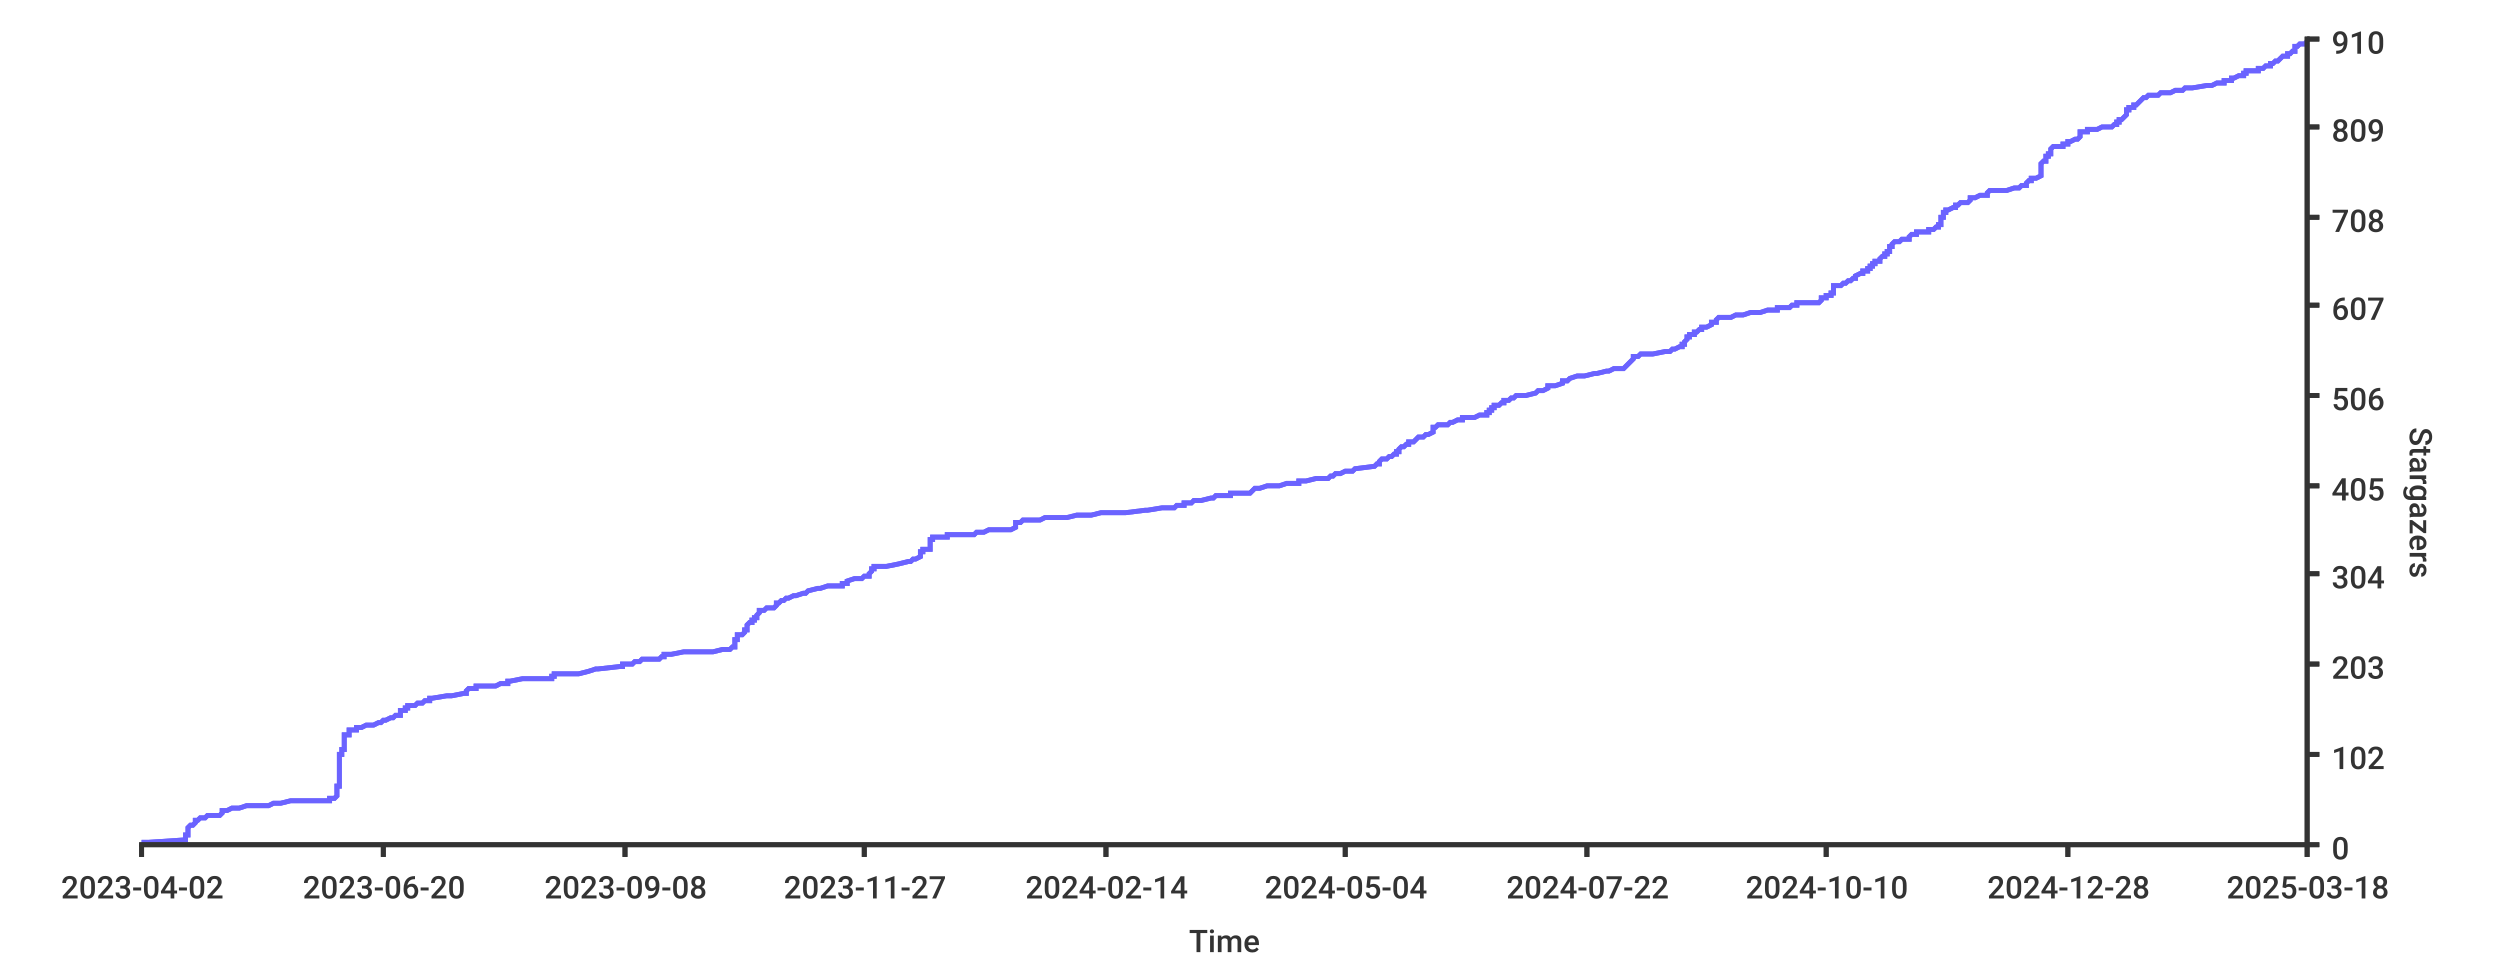
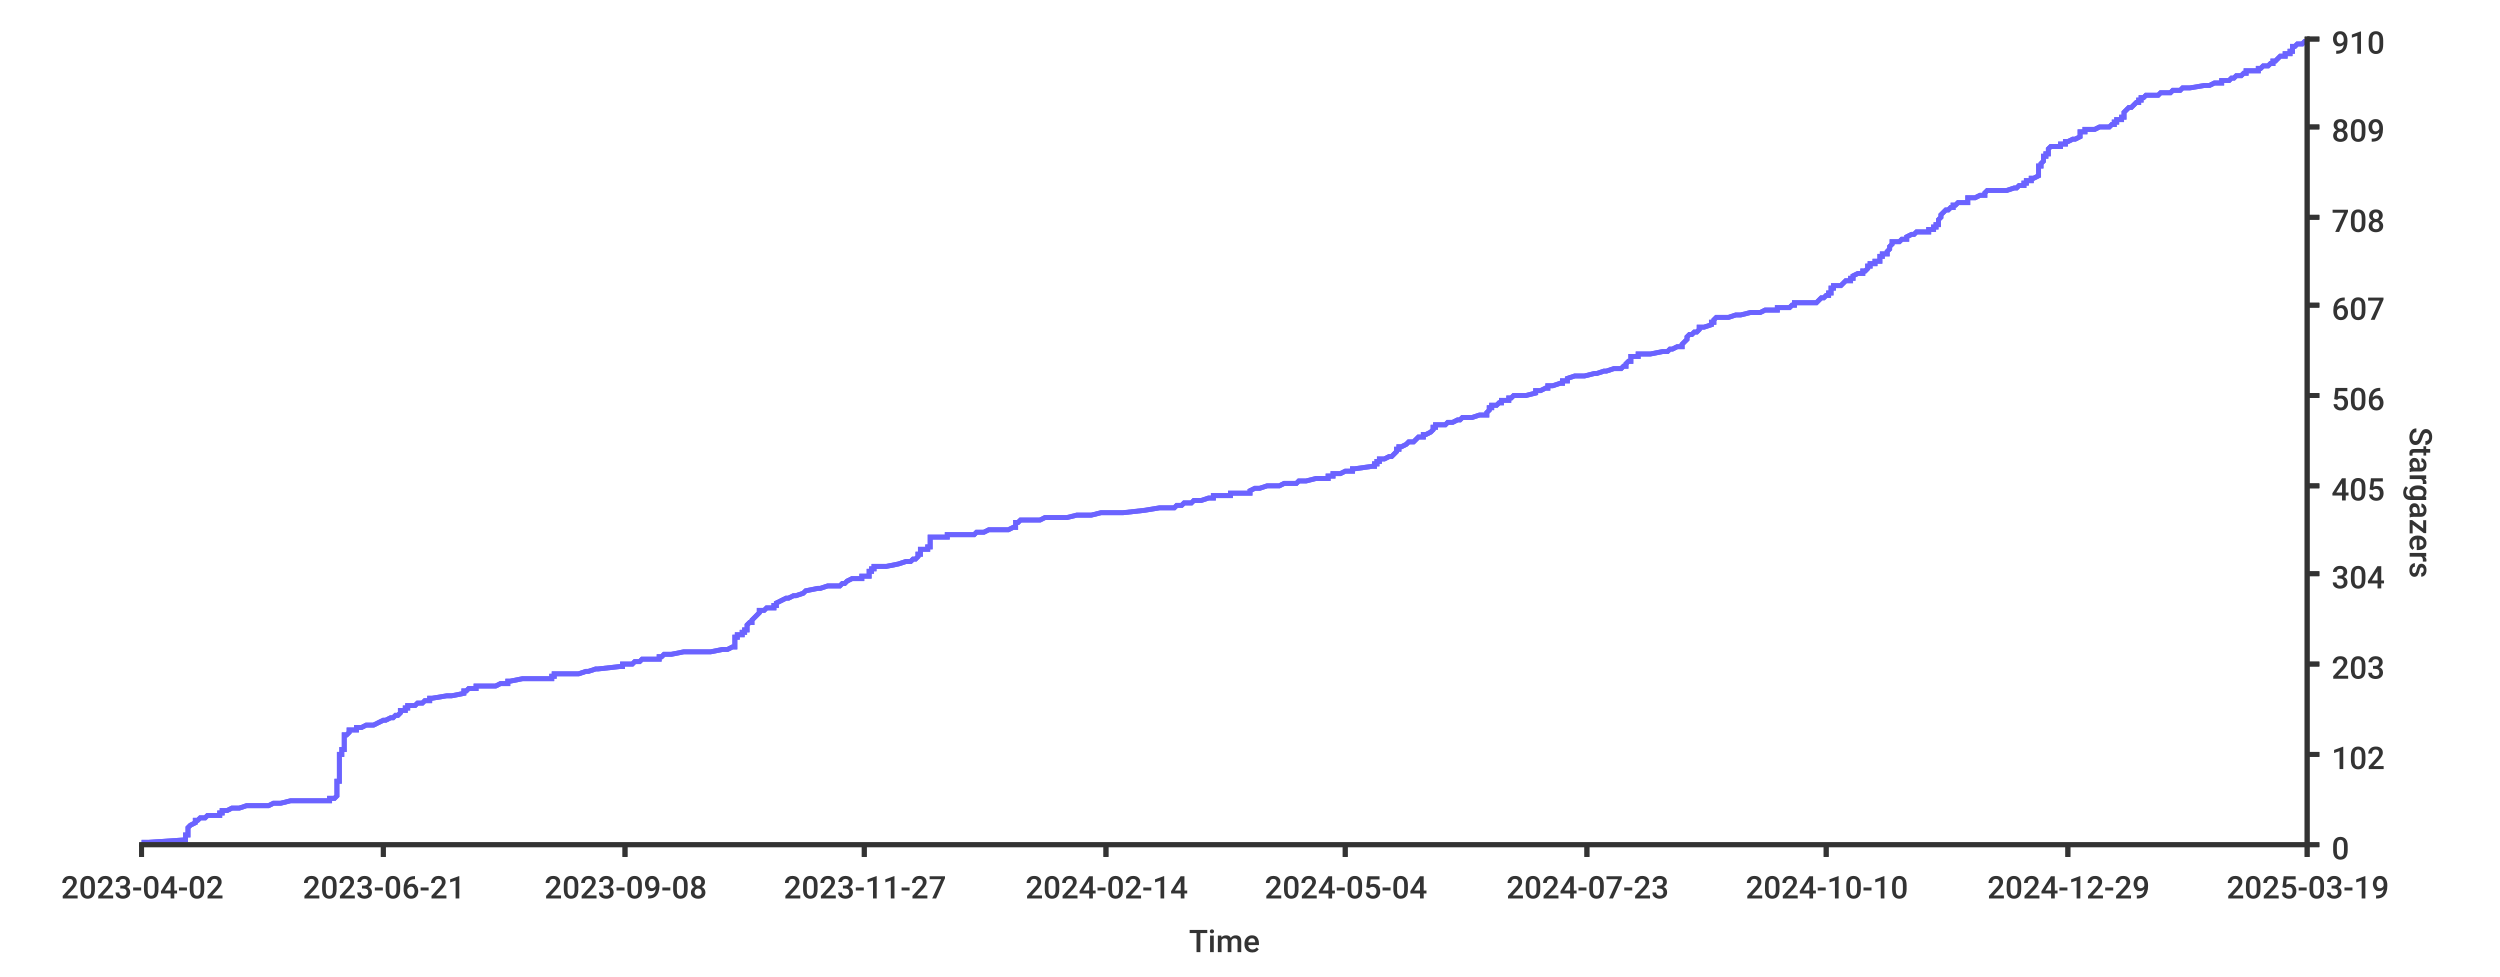
<svg xmlns="http://www.w3.org/2000/svg" width="1024px" height="400px">
  <style type="text/css">
path { fill: none; stroke: rgb(51,51,51); }
path.series { stroke: #6b63ff; }
rect.background { fill: rgb(255,255,255); stroke: none; }

text {
	stroke-width: 0;
	stroke: none;
	fill: rgba(51,51,51,1.0);
	font-size: 12.8px;
	font-family: 'Roboto Medium', sans-serif;
}
</style>
+   <rect x="0" y="0" width="1024px" height="400px" class="background" rx="8" />
  <rect rx="8" x="0" y="0" width="1024px" height="400px" class="background" />
-   <rect width="1024px" height="400px" class="background" rx="8" x="0" y="0" />
-   <path stroke-width="2" class="series" d="M 58 345 L 61 345 L 76 344 L 76 344 L 76 344 L 76 343 L 76 343 L 76 343 L 76 342 L 76 342 L 77 342 L 77 341 L 77 341 L 77 340 L 77 340 L 77 340 L 77 339 L 77 339 L 77 339 L 78 338 L 78 338 L 79 338 L 80 337 L 80 337 L 80 336 L 80 336 L 81 336 L 82 335 L 83 335 L 84 335 L 85 334 L 86 334 L 90 334 L 91 333 L 91 333 L 91 332 L 91 332 L 93 332 L 95 331 L 95 331 L 98 331 L 101 330 L 103 330 L 110 330 L 112 329 L 115 329 L 119 328 L 121 328 L 135 328 L 135 327 L 136 327 L 137 327 L 138 326 L 138 326 L 138 326 L 138 325 L 138 325 L 138 324 L 138 324 L 138 324 L 138 323 L 138 323 L 138 323 L 138 322 L 139 322 L 139 322 L 139 321 L 139 321 L 139 320 L 139 320 L 139 320 L 139 319 L 139 319 L 139 319 L 139 318 L 139 318 L 139 318 L 139 317 L 139 317 L 139 316 L 139 316 L 139 316 L 139 315 L 139 315 L 139 315 L 139 314 L 139 314 L 139 314 L 139 313 L 139 313 L 139 313 L 139 312 L 139 312 L 139 311 L 139 311 L 139 311 L 139 310 L 139 310 L 139 310 L 139 309 L 140 309 L 140 309 L 140 308 L 140 308 L 140 307 L 141 307 L 141 307 L 141 306 L 141 306 L 141 306 L 141 305 L 141 305 L 141 305 L 141 304 L 141 304 L 141 303 L 141 303 L 141 303 L 141 302 L 141 302 L 141 302 L 141 301 L 142 301 L 143 301 L 143 300 L 143 300 L 143 299 L 146 299 L 146 299 L 146 298 L 148 298 L 148 298 L 150 297 L 152 297 L 153 297 L 155 296 L 156 296 L 157 295 L 157 295 L 158 295 L 160 294 L 160 294 L 161 294 L 162 293 L 163 293 L 164 293 L 164 292 L 164 292 L 164 291 L 165 291 L 166 291 L 166 290 L 167 290 L 167 290 L 167 289 L 168 289 L 170 289 L 171 288 L 173 288 L 174 287 L 175 287 L 176 287 L 176 286 L 176 286 L 177 286 L 183 285 L 184 285 L 185 285 L 190 284 L 191 284 L 191 283 L 191 283 L 191 283 L 192 282 L 194 282 L 195 282 L 195 281 L 202 281 L 203 281 L 205 280 L 207 280 L 208 280 L 208 279 L 209 279 L 214 278 L 220 278 L 226 278 L 226 277 L 226 277 L 227 277 L 227 276 L 228 276 L 237 276 L 241 275 L 241 275 L 244 274 L 245 274 L 245 274 L 254 273 L 254 273 L 255 273 L 255 272 L 256 272 L 259 272 L 260 271 L 262 271 L 263 270 L 265 270 L 270 270 L 271 269 L 272 269 L 272 269 L 272 268 L 272 268 L 275 268 L 280 267 L 292 267 L 296 266 L 298 266 L 299 266 L 300 265 L 301 265 L 301 265 L 301 264 L 301 264 L 301 264 L 301 263 L 301 263 L 301 262 L 302 262 L 302 262 L 302 261 L 302 261 L 302 261 L 302 260 L 302 260 L 304 260 L 305 259 L 305 259 L 305 258 L 305 258 L 306 258 L 306 257 L 306 257 L 306 257 L 306 256 L 306 256 L 306 256 L 307 255 L 308 255 L 308 254 L 309 254 L 309 254 L 309 253 L 309 253 L 310 253 L 310 252 L 310 252 L 310 252 L 311 251 L 311 251 L 311 250 L 312 250 L 313 250 L 314 249 L 315 249 L 317 249 L 318 248 L 318 248 L 318 248 L 318 247 L 318 247 L 319 247 L 320 246 L 321 246 L 322 245 L 322 245 L 323 245 L 325 244 L 326 244 L 326 244 L 329 243 L 329 243 L 330 243 L 331 242 L 331 242 L 335 241 L 336 241 L 336 241 L 339 240 L 341 240 L 345 240 L 345 239 L 346 239 L 347 239 L 347 238 L 347 238 L 350 237 L 352 237 L 353 237 L 354 236 L 355 236 L 356 236 L 356 235 L 356 235 L 356 235 L 357 234 L 357 234 L 357 233 L 358 233 L 358 233 L 358 232 L 359 232 L 363 232 L 368 231 L 368 231 L 368 231 L 372 230 L 373 230 L 374 229 L 374 229 L 375 229 L 377 228 L 377 228 L 377 228 L 377 227 L 377 227 L 377 227 L 377 226 L 378 226 L 378 225 L 378 225 L 381 225 L 381 224 L 381 224 L 381 224 L 381 223 L 381 223 L 381 223 L 381 222 L 381 222 L 381 221 L 382 221 L 382 221 L 382 220 L 385 220 L 388 220 L 388 219 L 389 219 L 399 219 L 400 218 L 403 218 L 405 217 L 412 217 L 414 217 L 416 216 L 416 216 L 416 216 L 416 215 L 416 215 L 416 215 L 416 214 L 416 214 L 418 214 L 419 213 L 426 213 L 428 212 L 431 212 L 437 212 L 441 211 L 445 211 L 447 211 L 451 210 L 452 210 L 461 210 L 469 209 L 470 209 L 476 208 L 476 208 L 481 208 L 482 207 L 485 207 L 485 207 L 485 206 L 485 206 L 488 206 L 489 205 L 492 205 L 496 204 L 496 204 L 497 204 L 498 203 L 501 203 L 504 203 L 504 202 L 508 202 L 512 202 L 513 201 L 513 201 L 514 200 L 515 200 L 516 200 L 519 199 L 522 199 L 524 199 L 527 198 L 527 198 L 532 198 L 532 197 L 535 197 L 539 196 L 539 196 L 544 196 L 545 195 L 545 195 L 546 195 L 547 194 L 549 194 L 549 194 L 551 193 L 554 193 L 555 192 L 555 192 L 555 192 L 563 191 L 563 191 L 563 191 L 564 190 L 564 190 L 565 190 L 565 189 L 565 189 L 566 188 L 568 188 L 568 188 L 569 187 L 570 187 L 570 187 L 571 186 L 572 186 L 572 186 L 572 185 L 573 185 L 573 184 L 573 184 L 573 184 L 574 183 L 574 183 L 575 183 L 576 182 L 576 182 L 577 182 L 577 181 L 578 181 L 579 181 L 580 180 L 580 180 L 581 179 L 582 179 L 583 179 L 584 178 L 584 178 L 585 178 L 587 177 L 587 177 L 587 177 L 587 176 L 587 176 L 587 175 L 588 175 L 588 175 L 589 174 L 589 174 L 593 174 L 594 173 L 595 173 L 595 173 L 597 172 L 599 172 L 599 171 L 601 171 L 604 171 L 606 170 L 609 170 L 609 170 L 609 169 L 610 169 L 610 169 L 610 168 L 611 168 L 611 167 L 612 167 L 612 167 L 612 166 L 612 166 L 614 166 L 615 165 L 615 165 L 616 165 L 616 164 L 618 164 L 619 163 L 619 163 L 620 163 L 621 162 L 623 162 L 625 162 L 629 161 L 629 161 L 629 161 L 630 160 L 632 160 L 634 159 L 634 159 L 634 159 L 634 158 L 635 158 L 637 158 L 640 157 L 640 157 L 640 157 L 640 156 L 642 156 L 643 155 L 643 155 L 643 155 L 646 154 L 649 154 L 649 154 L 653 153 L 653 153 L 654 153 L 658 152 L 659 152 L 661 151 L 663 151 L 665 151 L 666 150 L 666 150 L 666 150 L 667 149 L 667 149 L 667 149 L 668 148 L 668 148 L 668 148 L 669 147 L 669 147 L 669 146 L 670 146 L 671 146 L 672 145 L 676 145 L 677 145 L 682 144 L 684 144 L 684 144 L 685 143 L 686 143 L 688 142 L 689 142 L 689 142 L 689 141 L 690 141 L 690 141 L 690 140 L 690 140 L 690 140 L 691 139 L 691 139 L 691 138 L 691 138 L 692 138 L 692 137 L 693 137 L 694 137 L 694 136 L 695 136 L 695 136 L 696 135 L 697 135 L 697 134 L 697 134 L 699 134 L 701 133 L 701 133 L 701 133 L 701 132 L 702 132 L 703 132 L 703 131 L 703 131 L 704 130 L 706 130 L 709 130 L 711 129 L 712 129 L 714 129 L 717 128 L 721 128 L 721 128 L 724 127 L 728 127 L 728 126 L 728 126 L 733 126 L 734 125 L 735 125 L 736 125 L 736 124 L 744 124 L 745 124 L 746 123 L 746 123 L 746 122 L 747 122 L 748 122 L 748 121 L 749 121 L 750 121 L 750 120 L 750 120 L 751 120 L 751 119 L 751 119 L 751 118 L 751 118 L 751 118 L 751 117 L 753 117 L 754 117 L 755 116 L 756 116 L 756 116 L 757 115 L 757 115 L 758 115 L 759 114 L 760 114 L 760 113 L 760 113 L 760 113 L 762 112 L 762 112 L 763 112 L 763 111 L 764 111 L 765 111 L 765 110 L 766 110 L 766 109 L 766 109 L 767 109 L 767 108 L 767 108 L 768 108 L 768 107 L 770 107 L 770 107 L 770 106 L 770 106 L 771 105 L 771 105 L 772 105 L 772 104 L 772 104 L 773 104 L 773 103 L 773 103 L 774 103 L 774 102 L 774 102 L 774 101 L 774 101 L 775 101 L 775 100 L 775 100 L 775 100 L 776 99 L 776 99 L 778 99 L 779 98 L 782 98 L 782 97 L 782 97 L 782 97 L 783 96 L 784 96 L 785 96 L 785 95 L 788 95 L 790 95 L 790 94 L 792 94 L 793 93 L 793 93 L 794 93 L 794 92 L 794 92 L 795 92 L 795 91 L 795 91 L 795 91 L 795 90 L 795 90 L 795 89 L 795 89 L 796 89 L 796 88 L 796 88 L 796 88 L 796 87 L 797 87 L 797 87 L 797 86 L 798 86 L 800 85 L 800 85 L 801 85 L 801 84 L 802 84 L 802 84 L 803 83 L 805 83 L 806 83 L 807 82 L 807 82 L 807 82 L 807 81 L 809 81 L 811 80 L 812 80 L 814 80 L 814 79 L 814 79 L 814 79 L 815 78 L 820 78 L 822 78 L 825 77 L 827 77 L 828 76 L 829 76 L 830 76 L 830 75 L 830 75 L 830 75 L 831 74 L 832 74 L 832 74 L 832 73 L 834 73 L 836 72 L 836 72 L 836 72 L 836 71 L 836 71 L 836 71 L 836 70 L 836 70 L 836 70 L 836 69 L 836 69 L 836 68 L 836 68 L 836 68 L 836 67 L 836 67 L 836 67 L 837 66 L 837 66 L 838 66 L 838 65 L 838 65 L 838 64 L 838 64 L 839 64 L 839 63 L 839 63 L 840 63 L 840 62 L 840 62 L 840 62 L 840 61 L 840 61 L 841 60 L 843 60 L 845 60 L 845 59 L 845 59 L 847 59 L 847 58 L 847 58 L 848 58 L 850 57 L 851 57 L 852 56 L 852 56 L 852 56 L 852 55 L 852 55 L 852 55 L 852 54 L 855 54 L 855 54 L 855 53 L 859 53 L 861 52 L 862 52 L 865 52 L 866 51 L 867 51 L 867 51 L 867 50 L 867 50 L 868 50 L 868 49 L 868 49 L 869 49 L 870 48 L 870 48 L 871 47 L 871 47 L 871 47 L 871 46 L 871 46 L 871 46 L 871 45 L 872 45 L 872 45 L 872 44 L 874 44 L 874 43 L 875 43 L 875 43 L 876 42 L 876 42 L 876 42 L 877 41 L 877 41 L 877 41 L 878 40 L 879 40 L 880 39 L 884 39 L 884 39 L 885 38 L 889 38 L 889 38 L 891 37 L 894 37 L 894 37 L 895 36 L 898 36 L 904 35 L 904 35 L 906 35 L 908 34 L 910 34 L 911 34 L 911 33 L 913 33 L 914 33 L 914 32 L 915 32 L 917 31 L 918 31 L 919 31 L 919 30 L 920 30 L 920 30 L 920 29 L 921 29 L 925 29 L 925 28 L 927 28 L 928 27 L 928 27 L 930 27 L 930 26 L 931 26 L 931 26 L 932 25 L 932 25 L 933 25 L 934 24 L 934 24 L 935 23 L 936 23 L 937 23 L 937 22 L 938 22 L 938 22 L 939 21 L 939 21 L 940 21 L 940 20 L 940 20 L 940 19 L 940 19 L 941 19 L 942 18 L 942 18 L 944 18 L 945 17 L 945 17" />
-   <path stroke-width="2" class="series" d="M 58 345 L 61 345 L 76 344 L 76 344 L 76 344 L 76 343 L 76 343 L 76 343 L 76 342 L 76 342 L 77 342 L 77 341 L 77 341 L 77 340 L 77 340 L 77 340 L 77 339 L 77 339 L 77 339 L 78 338 L 78 338 L 79 338 L 80 337 L 80 337 L 80 336 L 80 336 L 81 336 L 82 335 L 83 335 L 84 335 L 85 334 L 86 334 L 90 334 L 91 333 L 91 333 L 91 332 L 91 332 L 93 332 L 95 331 L 95 331 L 98 331 L 101 330 L 103 330 L 110 330 L 112 329 L 115 329 L 119 328 L 121 328 L 135 328 L 135 327 L 136 327 L 137 327 L 138 326 L 138 326 L 138 326 L 138 325 L 138 325 L 138 324 L 138 324 L 138 324 L 138 323 L 138 323 L 138 323 L 138 322 L 139 322 L 139 322 L 139 321 L 139 321 L 139 320 L 139 320 L 139 320 L 139 319 L 139 319 L 139 319 L 139 318 L 139 318 L 139 318 L 139 317 L 139 317 L 139 316 L 139 316 L 139 316 L 139 315 L 139 315 L 139 315 L 139 314 L 139 314 L 139 314 L 139 313 L 139 313 L 139 313 L 139 312 L 139 312 L 139 311 L 139 311 L 139 311 L 139 310 L 139 310 L 139 310 L 139 309 L 140 309 L 140 309 L 140 308 L 140 308 L 140 307 L 141 307 L 141 307 L 141 306 L 141 306 L 141 306 L 141 305 L 141 305 L 141 305 L 141 304 L 141 304 L 141 303 L 141 303 L 141 303 L 141 302 L 141 302 L 141 302 L 141 301 L 142 301 L 143 301 L 143 300 L 143 300 L 143 299 L 146 299 L 146 299 L 146 298 L 148 298 L 148 298 L 150 297 L 152 297 L 153 297 L 155 296 L 156 296 L 157 295 L 157 295 L 158 295 L 160 294 L 160 294 L 161 294 L 162 293 L 163 293 L 164 293 L 164 292 L 164 292 L 164 291 L 165 291 L 166 291 L 166 290 L 167 290 L 167 290 L 167 289 L 168 289 L 170 289 L 171 288 L 173 288 L 174 287 L 175 287 L 176 287 L 176 286 L 176 286 L 177 286 L 183 285 L 184 285 L 185 285 L 190 284 L 191 284 L 191 283 L 191 283 L 191 283 L 192 282 L 194 282 L 195 282 L 195 281 L 202 281 L 203 281 L 205 280 L 207 280 L 208 280 L 208 279 L 209 279 L 214 278 L 220 278 L 226 278 L 226 277 L 226 277 L 227 277 L 227 276 L 228 276 L 237 276 L 241 275 L 241 275 L 244 274 L 245 274 L 245 274 L 254 273 L 254 273 L 255 273 L 255 272 L 256 272 L 259 272 L 260 271 L 262 271 L 263 270 L 265 270 L 270 270 L 271 269 L 272 269 L 272 269 L 272 268 L 272 268 L 275 268 L 280 267 L 292 267 L 296 266 L 298 266 L 299 266 L 300 265 L 301 265 L 301 265 L 301 264 L 301 264 L 301 264 L 301 263 L 301 263 L 301 262 L 302 262 L 302 262 L 302 261 L 302 261 L 302 261 L 302 260 L 302 260 L 304 260 L 305 259 L 305 259 L 305 258 L 305 258 L 306 258 L 306 257 L 306 257 L 306 257 L 306 256 L 306 256 L 306 256 L 307 255 L 308 255 L 308 254 L 309 254 L 309 254 L 309 253 L 309 253 L 310 253 L 310 252 L 310 252 L 310 252 L 311 251 L 311 251 L 311 250 L 312 250 L 313 250 L 314 249 L 315 249 L 317 249 L 318 248 L 318 248 L 318 248 L 318 247 L 318 247 L 319 247 L 320 246 L 321 246 L 322 245 L 322 245 L 323 245 L 325 244 L 326 244 L 326 244 L 329 243 L 329 243 L 330 243 L 331 242 L 331 242 L 335 241 L 336 241 L 336 241 L 339 240 L 341 240 L 345 240 L 345 239 L 346 239 L 347 239 L 347 238 L 347 238 L 350 237 L 352 237 L 353 237 L 354 236 L 355 236 L 356 236 L 356 235 L 356 235 L 356 235 L 357 234 L 357 234 L 357 233 L 358 233 L 358 233 L 358 232 L 359 232 L 363 232 L 368 231 L 368 231 L 368 231 L 372 230 L 373 230 L 374 229 L 374 229 L 375 229 L 377 228 L 377 228 L 377 228 L 377 227 L 377 227 L 377 227 L 377 226 L 378 226 L 378 225 L 378 225 L 381 225 L 381 224 L 381 224 L 381 224 L 381 223 L 381 223 L 381 223 L 381 222 L 381 222 L 381 221 L 382 221 L 382 221 L 382 220 L 385 220 L 388 220 L 388 219 L 389 219 L 399 219 L 400 218 L 403 218 L 405 217 L 412 217 L 414 217 L 416 216 L 416 216 L 416 216 L 416 215 L 416 215 L 416 215 L 416 214 L 416 214 L 418 214 L 419 213 L 426 213 L 428 212 L 431 212 L 437 212 L 441 211 L 445 211 L 447 211 L 451 210 L 452 210 L 461 210 L 469 209 L 470 209 L 476 208 L 476 208 L 481 208 L 482 207 L 485 207 L 485 207 L 485 206 L 485 206 L 488 206 L 489 205 L 492 205 L 496 204 L 496 204 L 497 204 L 498 203 L 501 203 L 504 203 L 504 202 L 508 202 L 512 202 L 513 201 L 513 201 L 514 200 L 515 200 L 516 200 L 519 199 L 522 199 L 524 199 L 527 198 L 527 198 L 532 198 L 532 197 L 535 197 L 539 196 L 539 196 L 544 196 L 545 195 L 545 195 L 546 195 L 547 194 L 549 194 L 549 194 L 551 193 L 554 193 L 555 192 L 555 192 L 555 192 L 563 191 L 563 191 L 563 191 L 564 190 L 564 190 L 565 190 L 565 189 L 565 189 L 566 188 L 568 188 L 568 188 L 569 187 L 570 187 L 570 187 L 571 186 L 572 186 L 572 186 L 572 185 L 573 185 L 573 184 L 573 184 L 573 184 L 574 183 L 574 183 L 575 183 L 576 182 L 576 182 L 577 182 L 577 181 L 578 181 L 579 181 L 580 180 L 580 180 L 581 179 L 582 179 L 583 179 L 584 178 L 584 178 L 585 178 L 587 177 L 587 177 L 587 177 L 587 176 L 587 176 L 587 175 L 588 175 L 588 175 L 589 174 L 589 174 L 593 174 L 594 173 L 595 173 L 595 173 L 597 172 L 599 172 L 599 171 L 601 171 L 604 171 L 606 170 L 609 170 L 609 170 L 609 169 L 610 169 L 610 169 L 610 168 L 611 168 L 611 167 L 612 167 L 612 167 L 612 166 L 612 166 L 614 166 L 615 165 L 615 165 L 616 165 L 616 164 L 618 164 L 619 163 L 619 163 L 620 163 L 621 162 L 623 162 L 625 162 L 629 161 L 629 161 L 629 161 L 630 160 L 632 160 L 634 159 L 634 159 L 634 159 L 634 158 L 635 158 L 637 158 L 640 157 L 640 157 L 640 157 L 640 156 L 642 156 L 643 155 L 643 155 L 643 155 L 646 154 L 649 154 L 649 154 L 653 153 L 653 153 L 654 153 L 658 152 L 659 152 L 661 151 L 663 151 L 665 151 L 666 150 L 666 150 L 666 150 L 667 149 L 667 149 L 667 149 L 668 148 L 668 148 L 668 148 L 669 147 L 669 147 L 669 146 L 670 146 L 671 146 L 672 145 L 676 145 L 677 145 L 682 144 L 684 144 L 684 144 L 685 143 L 686 143 L 688 142 L 689 142 L 689 142 L 689 141 L 690 141 L 690 141 L 690 140 L 690 140 L 690 140 L 691 139 L 691 139 L 691 138 L 691 138 L 692 138 L 692 137 L 693 137 L 694 137 L 694 136 L 695 136 L 695 136 L 696 135 L 697 135 L 697 134 L 697 134 L 699 134 L 701 133 L 701 133 L 701 133 L 701 132 L 702 132 L 703 132 L 703 131 L 703 131 L 704 130 L 706 130 L 709 130 L 711 129 L 712 129 L 714 129 L 717 128 L 721 128 L 721 128 L 724 127 L 728 127 L 728 126 L 728 126 L 733 126 L 734 125 L 735 125 L 736 125 L 736 124 L 744 124 L 745 124 L 746 123 L 746 123 L 746 122 L 747 122 L 748 122 L 748 121 L 749 121 L 750 121 L 750 120 L 750 120 L 751 120 L 751 119 L 751 119 L 751 118 L 751 118 L 751 118 L 751 117 L 753 117 L 754 117 L 755 116 L 756 116 L 756 116 L 757 115 L 757 115 L 758 115 L 759 114 L 760 114 L 760 113 L 760 113 L 760 113 L 762 112 L 762 112 L 763 112 L 763 111 L 764 111 L 765 111 L 765 110 L 766 110 L 766 109 L 766 109 L 767 109 L 767 108 L 767 108 L 768 108 L 768 107 L 770 107 L 770 107 L 770 106 L 770 106 L 771 105 L 771 105 L 772 105 L 772 104 L 772 104 L 773 104 L 773 103 L 773 103 L 774 103 L 774 102 L 774 102 L 774 101 L 774 101 L 775 101 L 775 100 L 775 100 L 775 100 L 776 99 L 776 99 L 778 99 L 779 98 L 782 98 L 782 97 L 782 97 L 782 97 L 783 96 L 784 96 L 785 96 L 785 95 L 788 95 L 790 95 L 790 94 L 792 94 L 793 93 L 793 93 L 794 93 L 794 92 L 794 92 L 795 92 L 795 91 L 795 91 L 795 91 L 795 90 L 795 90 L 795 89 L 795 89 L 796 89 L 796 88 L 796 88 L 796 88 L 796 87 L 797 87 L 797 87 L 797 86 L 798 86 L 800 85 L 800 85 L 801 85 L 801 84 L 802 84 L 802 84 L 803 83 L 805 83 L 806 83 L 807 82 L 807 82 L 807 82 L 807 81 L 809 81 L 811 80 L 812 80 L 814 80 L 814 79 L 814 79 L 814 79 L 815 78 L 820 78 L 822 78 L 825 77 L 827 77 L 828 76 L 829 76 L 830 76 L 830 75 L 830 75 L 830 75 L 831 74 L 832 74 L 832 74 L 832 73 L 834 73 L 836 72 L 836 72 L 836 72 L 836 71 L 836 71 L 836 71 L 836 70 L 836 70 L 836 70 L 836 69 L 836 69 L 836 68 L 836 68 L 836 68 L 836 67 L 836 67 L 836 67 L 837 66 L 837 66 L 838 66 L 838 65 L 838 65 L 838 64 L 838 64 L 839 64 L 839 63 L 839 63 L 840 63 L 840 62 L 840 62 L 840 62 L 840 61 L 840 61 L 841 60 L 843 60 L 845 60 L 845 59 L 845 59 L 847 59 L 847 58 L 847 58 L 848 58 L 850 57 L 851 57 L 852 56 L 852 56 L 852 56 L 852 55 L 852 55 L 852 55 L 852 54 L 855 54 L 855 54 L 855 53 L 859 53 L 861 52 L 862 52 L 865 52 L 866 51 L 867 51 L 867 51 L 867 50 L 867 50 L 868 50 L 868 49 L 868 49 L 869 49 L 870 48 L 870 48 L 871 47 L 871 47 L 871 47 L 871 46 L 871 46 L 871 46 L 871 45 L 872 45 L 872 45 L 872 44 L 874 44 L 874 43 L 875 43 L 875 43 L 876 42 L 876 42 L 876 42 L 877 41 L 877 41 L 877 41 L 878 40 L 879 40 L 880 39 L 884 39 L 884 39 L 885 38 L 889 38 L 889 38 L 891 37 L 894 37 L 894 37 L 895 36 L 898 36 L 904 35 L 904 35 L 906 35 L 908 34 L 910 34 L 911 34 L 911 33 L 913 33 L 914 33 L 914 32 L 915 32 L 917 31 L 918 31 L 919 31 L 919 30 L 920 30 L 920 30 L 920 29 L 921 29 L 925 29 L 925 28 L 927 28 L 928 27 L 928 27 L 930 27 L 930 26 L 931 26 L 931 26 L 932 25 L 932 25 L 933 25 L 934 24 L 934 24 L 935 23 L 936 23 L 937 23 L 937 22 L 938 22 L 938 22 L 939 21 L 939 21 L 940 21 L 940 20 L 940 20 L 940 19 L 940 19 L 941 19 L 942 18 L 942 18 L 944 18 L 945 17 L 945 17" />
+   <path stroke-width="2" class="series" d="M 58 345 L 61 345 L 76 344 L 76 344 L 76 344 L 76 343 L 76 343 L 76 343 L 76 342 L 76 342 L 77 342 L 77 341 L 77 341 L 77 340 L 77 340 L 77 340 L 77 339 L 77 339 L 77 339 L 78 338 L 78 338 L 78 338 L 80 337 L 80 337 L 80 336 L 80 336 L 81 336 L 82 335 L 83 335 L 84 335 L 85 334 L 86 334 L 90 334 L 90 333 L 91 333 L 91 332 L 91 332 L 93 332 L 95 331 L 95 331 L 98 331 L 101 330 L 103 330 L 110 330 L 112 329 L 115 329 L 119 328 L 121 328 L 135 328 L 135 327 L 135 327 L 137 327 L 138 326 L 138 326 L 138 326 L 138 325 L 138 325 L 138 324 L 138 324 L 138 324 L 138 323 L 138 323 L 138 323 L 138 322 L 138 322 L 138 322 L 138 321 L 138 321 L 138 320 L 138 320 L 139 320 L 139 319 L 139 319 L 139 319 L 139 318 L 139 318 L 139 318 L 139 317 L 139 317 L 139 316 L 139 316 L 139 316 L 139 315 L 139 315 L 139 315 L 139 314 L 139 314 L 139 314 L 139 313 L 139 313 L 139 313 L 139 312 L 139 312 L 139 311 L 139 311 L 139 311 L 139 310 L 139 310 L 139 310 L 139 309 L 140 309 L 140 309 L 140 308 L 140 308 L 140 307 L 141 307 L 141 307 L 141 306 L 141 306 L 141 306 L 141 305 L 141 305 L 141 305 L 141 304 L 141 304 L 141 303 L 141 303 L 141 303 L 141 302 L 141 302 L 141 302 L 141 301 L 142 301 L 142 301 L 143 300 L 143 300 L 143 299 L 146 299 L 146 299 L 146 298 L 147 298 L 148 298 L 150 297 L 152 297 L 153 297 L 155 296 L 155 296 L 157 295 L 157 295 L 158 295 L 160 294 L 160 294 L 161 294 L 162 293 L 163 293 L 163 293 L 164 292 L 164 292 L 164 291 L 165 291 L 166 291 L 166 290 L 167 290 L 167 290 L 167 289 L 168 289 L 170 289 L 171 288 L 173 288 L 174 287 L 175 287 L 176 287 L 176 286 L 176 286 L 177 286 L 183 285 L 184 285 L 185 285 L 190 284 L 190 284 L 190 283 L 191 283 L 191 283 L 192 282 L 193 282 L 195 282 L 195 281 L 202 281 L 203 281 L 205 280 L 207 280 L 208 280 L 208 279 L 209 279 L 214 278 L 220 278 L 226 278 L 226 277 L 226 277 L 227 277 L 227 276 L 228 276 L 237 276 L 240 275 L 241 275 L 244 274 L 244 274 L 245 274 L 254 273 L 254 273 L 255 273 L 255 272 L 256 272 L 259 272 L 260 271 L 262 271 L 263 270 L 265 270 L 270 270 L 270 269 L 271 269 L 271 269 L 272 268 L 272 268 L 275 268 L 280 267 L 291 267 L 296 266 L 298 266 L 298 266 L 300 265 L 301 265 L 301 265 L 301 264 L 301 264 L 301 264 L 301 263 L 301 263 L 301 262 L 301 262 L 301 262 L 301 261 L 301 261 L 302 261 L 302 260 L 302 260 L 304 260 L 304 259 L 305 259 L 305 258 L 305 258 L 306 258 L 306 257 L 306 257 L 306 257 L 306 256 L 306 256 L 306 256 L 307 255 L 308 255 L 308 254 L 308 254 L 308 254 L 309 253 L 309 253 L 309 253 L 310 252 L 310 252 L 310 252 L 311 251 L 311 251 L 311 250 L 312 250 L 313 250 L 314 249 L 315 249 L 317 249 L 317 248 L 318 248 L 318 248 L 318 247 L 318 247 L 318 247 L 320 246 L 320 246 L 322 245 L 322 245 L 323 245 L 325 244 L 326 244 L 326 244 L 329 243 L 329 243 L 329 243 L 330 242 L 330 242 L 335 241 L 335 241 L 336 241 L 339 240 L 341 240 L 344 240 L 345 239 L 345 239 L 346 239 L 347 238 L 347 238 L 349 237 L 352 237 L 353 237 L 353 236 L 354 236 L 356 236 L 356 235 L 356 235 L 356 235 L 356 234 L 357 234 L 357 233 L 358 233 L 358 233 L 358 232 L 359 232 L 363 232 L 368 231 L 368 231 L 368 231 L 371 230 L 373 230 L 374 229 L 374 229 L 375 229 L 376 228 L 376 228 L 376 228 L 376 227 L 376 227 L 377 227 L 377 226 L 377 226 L 377 225 L 378 225 L 380 225 L 380 224 L 380 224 L 381 224 L 381 223 L 381 223 L 381 223 L 381 222 L 381 222 L 381 221 L 381 221 L 381 221 L 381 220 L 385 220 L 388 220 L 388 219 L 389 219 L 399 219 L 400 218 L 403 218 L 405 217 L 411 217 L 413 217 L 415 216 L 416 216 L 416 216 L 416 215 L 416 215 L 416 215 L 416 214 L 416 214 L 417 214 L 418 213 L 426 213 L 428 212 L 431 212 L 437 212 L 441 211 L 444 211 L 447 211 L 451 210 L 451 210 L 460 210 L 469 209 L 469 209 L 475 208 L 476 208 L 481 208 L 482 207 L 484 207 L 484 207 L 485 206 L 485 206 L 488 206 L 489 205 L 492 205 L 495 204 L 496 204 L 497 204 L 497 203 L 501 203 L 504 203 L 504 202 L 508 202 L 512 202 L 512 201 L 512 201 L 514 200 L 515 200 L 516 200 L 519 199 L 521 199 L 524 199 L 526 198 L 526 198 L 531 198 L 532 197 L 535 197 L 539 196 L 539 196 L 544 196 L 544 195 L 545 195 L 546 195 L 546 194 L 548 194 L 549 194 L 551 193 L 554 193 L 554 192 L 555 192 L 555 192 L 562 191 L 562 191 L 563 191 L 563 190 L 564 190 L 564 190 L 564 189 L 565 189 L 565 188 L 567 188 L 567 188 L 569 187 L 569 187 L 570 187 L 571 186 L 571 186 L 571 186 L 572 185 L 572 185 L 572 184 L 573 184 L 573 184 L 573 183 L 574 183 L 574 183 L 576 182 L 576 182 L 576 182 L 577 181 L 577 181 L 579 181 L 580 180 L 580 180 L 581 179 L 582 179 L 583 179 L 583 178 L 584 178 L 584 178 L 586 177 L 586 177 L 586 177 L 587 176 L 587 176 L 587 175 L 587 175 L 588 175 L 588 174 L 589 174 L 592 174 L 593 173 L 594 173 L 595 173 L 597 172 L 598 172 L 599 171 L 601 171 L 603 171 L 606 170 L 608 170 L 609 170 L 609 169 L 609 169 L 609 169 L 610 168 L 610 168 L 610 167 L 611 167 L 611 167 L 611 166 L 612 166 L 613 166 L 614 165 L 614 165 L 615 165 L 615 164 L 618 164 L 618 163 L 618 163 L 619 163 L 620 162 L 623 162 L 625 162 L 629 161 L 629 161 L 629 161 L 629 160 L 631 160 L 633 159 L 634 159 L 634 159 L 634 158 L 634 158 L 636 158 L 639 157 L 640 157 L 640 157 L 640 156 L 642 156 L 642 155 L 642 155 L 642 155 L 645 154 L 649 154 L 649 154 L 653 153 L 653 153 L 654 153 L 657 152 L 658 152 L 661 151 L 663 151 L 664 151 L 665 150 L 665 150 L 666 150 L 666 149 L 666 149 L 666 149 L 667 148 L 667 148 L 668 148 L 668 147 L 668 147 L 668 146 L 670 146 L 671 146 L 671 145 L 676 145 L 676 145 L 681 144 L 683 144 L 683 144 L 684 143 L 685 143 L 687 142 L 688 142 L 689 142 L 689 141 L 689 141 L 689 141 L 690 140 L 690 140 L 690 140 L 691 139 L 691 139 L 691 138 L 691 138 L 691 138 L 692 137 L 692 137 L 693 137 L 694 136 L 694 136 L 695 136 L 696 135 L 696 135 L 696 134 L 697 134 L 698 134 L 701 133 L 701 133 L 701 133 L 701 132 L 701 132 L 702 132 L 702 131 L 702 131 L 703 130 L 705 130 L 708 130 L 711 129 L 712 129 L 713 129 L 717 128 L 720 128 L 721 128 L 723 127 L 728 127 L 728 126 L 728 126 L 733 126 L 734 125 L 735 125 L 735 125 L 735 124 L 744 124 L 744 124 L 745 123 L 745 123 L 746 122 L 746 122 L 747 122 L 748 121 L 748 121 L 749 121 L 749 120 L 749 120 L 750 120 L 750 119 L 750 119 L 750 118 L 750 118 L 751 118 L 751 117 L 753 117 L 754 117 L 755 116 L 755 116 L 755 116 L 756 115 L 757 115 L 758 115 L 758 114 L 759 114 L 759 113 L 759 113 L 759 113 L 761 112 L 761 112 L 763 112 L 763 111 L 764 111 L 764 111 L 765 110 L 765 110 L 765 109 L 765 109 L 766 109 L 766 108 L 767 108 L 768 108 L 768 107 L 769 107 L 770 107 L 770 106 L 770 106 L 770 105 L 770 105 L 771 105 L 771 104 L 771 104 L 773 104 L 773 103 L 773 103 L 773 103 L 774 102 L 774 102 L 774 101 L 774 101 L 774 101 L 775 100 L 775 100 L 775 100 L 775 99 L 775 99 L 778 99 L 779 98 L 781 98 L 781 97 L 781 97 L 781 97 L 783 96 L 784 96 L 784 96 L 785 95 L 787 95 L 790 95 L 790 94 L 792 94 L 792 93 L 792 93 L 793 93 L 793 92 L 794 92 L 794 92 L 794 91 L 794 91 L 794 91 L 794 90 L 794 90 L 795 89 L 795 89 L 795 89 L 795 88 L 795 88 L 795 88 L 796 87 L 796 87 L 796 87 L 797 86 L 798 86 L 799 85 L 800 85 L 800 85 L 800 84 L 801 84 L 801 84 L 802 83 L 805 83 L 806 83 L 806 82 L 806 82 L 806 82 L 806 81 L 809 81 L 811 80 L 811 80 L 813 80 L 813 79 L 813 79 L 813 79 L 814 78 L 819 78 L 822 78 L 825 77 L 826 77 L 827 76 L 828 76 L 829 76 L 829 75 L 830 75 L 830 75 L 830 74 L 831 74 L 832 74 L 832 73 L 833 73 L 835 72 L 835 72 L 835 72 L 835 71 L 835 71 L 835 71 L 835 70 L 835 70 L 835 70 L 835 69 L 835 69 L 835 68 L 836 68 L 836 68 L 836 67 L 836 67 L 836 67 L 837 66 L 837 66 L 837 66 L 837 65 L 837 65 L 837 64 L 837 64 L 838 64 L 838 63 L 838 63 L 839 63 L 839 62 L 839 62 L 839 62 L 839 61 L 839 61 L 840 60 L 842 60 L 844 60 L 844 59 L 844 59 L 846 59 L 846 58 L 846 58 L 847 58 L 849 57 L 850 57 L 852 56 L 852 56 L 852 56 L 852 55 L 852 55 L 852 55 L 852 54 L 854 54 L 854 54 L 854 53 L 858 53 L 860 52 L 861 52 L 864 52 L 865 51 L 866 51 L 866 51 L 866 50 L 867 50 L 867 50 L 867 49 L 868 49 L 869 49 L 869 48 L 870 48 L 870 47 L 870 47 L 870 47 L 870 46 L 870 46 L 870 46 L 871 45 L 871 45 L 871 45 L 872 44 L 873 44 L 874 43 L 874 43 L 874 43 L 875 42 L 875 42 L 876 42 L 876 41 L 877 41 L 877 41 L 877 40 L 878 40 L 879 39 L 883 39 L 884 39 L 885 38 L 888 38 L 889 38 L 890 37 L 893 37 L 893 37 L 894 36 L 897 36 L 903 35 L 904 35 L 905 35 L 907 34 L 910 34 L 910 34 L 910 33 L 912 33 L 913 33 L 914 32 L 915 32 L 916 31 L 917 31 L 918 31 L 919 30 L 919 30 L 920 30 L 920 29 L 921 29 L 925 29 L 925 28 L 926 28 L 927 27 L 927 27 L 929 27 L 930 26 L 931 26 L 931 26 L 931 25 L 931 25 L 932 25 L 933 24 L 933 24 L 934 23 L 935 23 L 936 23 L 936 22 L 937 22 L 938 22 L 938 21 L 938 21 L 939 21 L 939 20 L 939 20 L 939 19 L 940 19 L 940 19 L 941 18 L 941 18 L 943 18 L 944 17 L 945 17 L 945 17" />
+   <path stroke-width="2" class="series" d="M 58 345 L 61 345 L 76 344 L 76 344 L 76 344 L 76 343 L 76 343 L 76 343 L 76 342 L 76 342 L 77 342 L 77 341 L 77 341 L 77 340 L 77 340 L 77 340 L 77 339 L 77 339 L 77 339 L 78 338 L 78 338 L 78 338 L 80 337 L 80 337 L 80 336 L 80 336 L 81 336 L 82 335 L 83 335 L 84 335 L 85 334 L 86 334 L 90 334 L 90 333 L 91 333 L 91 332 L 91 332 L 93 332 L 95 331 L 95 331 L 98 331 L 101 330 L 103 330 L 110 330 L 112 329 L 115 329 L 119 328 L 121 328 L 135 328 L 135 327 L 135 327 L 137 327 L 138 326 L 138 326 L 138 326 L 138 325 L 138 325 L 138 324 L 138 324 L 138 324 L 138 323 L 138 323 L 138 323 L 138 322 L 138 322 L 138 322 L 138 321 L 138 321 L 138 320 L 138 320 L 139 320 L 139 319 L 139 319 L 139 319 L 139 318 L 139 318 L 139 318 L 139 317 L 139 317 L 139 316 L 139 316 L 139 316 L 139 315 L 139 315 L 139 315 L 139 314 L 139 314 L 139 314 L 139 313 L 139 313 L 139 313 L 139 312 L 139 312 L 139 311 L 139 311 L 139 311 L 139 310 L 139 310 L 139 310 L 139 309 L 140 309 L 140 309 L 140 308 L 140 308 L 140 307 L 141 307 L 141 307 L 141 306 L 141 306 L 141 306 L 141 305 L 141 305 L 141 305 L 141 304 L 141 304 L 141 303 L 141 303 L 141 303 L 141 302 L 141 302 L 141 302 L 141 301 L 142 301 L 142 301 L 143 300 L 143 300 L 143 299 L 146 299 L 146 299 L 146 298 L 147 298 L 148 298 L 150 297 L 152 297 L 153 297 L 155 296 L 155 296 L 157 295 L 157 295 L 158 295 L 160 294 L 160 294 L 161 294 L 162 293 L 163 293 L 163 293 L 164 292 L 164 292 L 164 291 L 165 291 L 166 291 L 166 290 L 167 290 L 167 290 L 167 289 L 168 289 L 170 289 L 171 288 L 173 288 L 174 287 L 175 287 L 176 287 L 176 286 L 176 286 L 177 286 L 183 285 L 184 285 L 185 285 L 190 284 L 190 284 L 190 283 L 191 283 L 191 283 L 192 282 L 193 282 L 195 282 L 195 281 L 202 281 L 203 281 L 205 280 L 207 280 L 208 280 L 208 279 L 209 279 L 214 278 L 220 278 L 226 278 L 226 277 L 226 277 L 227 277 L 227 276 L 228 276 L 237 276 L 240 275 L 241 275 L 244 274 L 244 274 L 245 274 L 254 273 L 254 273 L 255 273 L 255 272 L 256 272 L 259 272 L 260 271 L 262 271 L 263 270 L 265 270 L 270 270 L 270 269 L 271 269 L 271 269 L 272 268 L 272 268 L 275 268 L 280 267 L 291 267 L 296 266 L 298 266 L 298 266 L 300 265 L 301 265 L 301 265 L 301 264 L 301 264 L 301 264 L 301 263 L 301 263 L 301 262 L 301 262 L 301 262 L 301 261 L 301 261 L 302 261 L 302 260 L 302 260 L 304 260 L 304 259 L 305 259 L 305 258 L 305 258 L 306 258 L 306 257 L 306 257 L 306 257 L 306 256 L 306 256 L 306 256 L 307 255 L 308 255 L 308 254 L 308 254 L 308 254 L 309 253 L 309 253 L 309 253 L 310 252 L 310 252 L 310 252 L 311 251 L 311 251 L 311 250 L 312 250 L 313 250 L 314 249 L 315 249 L 317 249 L 317 248 L 318 248 L 318 248 L 318 247 L 318 247 L 318 247 L 320 246 L 320 246 L 322 245 L 322 245 L 323 245 L 325 244 L 326 244 L 326 244 L 329 243 L 329 243 L 329 243 L 330 242 L 330 242 L 335 241 L 335 241 L 336 241 L 339 240 L 341 240 L 344 240 L 345 239 L 345 239 L 346 239 L 347 238 L 347 238 L 349 237 L 352 237 L 353 237 L 353 236 L 354 236 L 356 236 L 356 235 L 356 235 L 356 235 L 356 234 L 357 234 L 357 233 L 358 233 L 358 233 L 358 232 L 359 232 L 363 232 L 368 231 L 368 231 L 368 231 L 371 230 L 373 230 L 374 229 L 374 229 L 375 229 L 376 228 L 376 228 L 376 228 L 376 227 L 376 227 L 377 227 L 377 226 L 377 226 L 377 225 L 378 225 L 380 225 L 380 224 L 380 224 L 381 224 L 381 223 L 381 223 L 381 223 L 381 222 L 381 222 L 381 221 L 381 221 L 381 221 L 381 220 L 385 220 L 388 220 L 388 219 L 389 219 L 399 219 L 400 218 L 403 218 L 405 217 L 411 217 L 413 217 L 415 216 L 416 216 L 416 216 L 416 215 L 416 215 L 416 215 L 416 214 L 416 214 L 417 214 L 418 213 L 426 213 L 428 212 L 431 212 L 437 212 L 441 211 L 444 211 L 447 211 L 451 210 L 451 210 L 460 210 L 469 209 L 469 209 L 475 208 L 476 208 L 481 208 L 482 207 L 484 207 L 484 207 L 485 206 L 485 206 L 488 206 L 489 205 L 492 205 L 495 204 L 496 204 L 497 204 L 497 203 L 501 203 L 504 203 L 504 202 L 508 202 L 512 202 L 512 201 L 512 201 L 514 200 L 515 200 L 516 200 L 519 199 L 521 199 L 524 199 L 526 198 L 526 198 L 531 198 L 532 197 L 535 197 L 539 196 L 539 196 L 544 196 L 544 195 L 545 195 L 546 195 L 546 194 L 548 194 L 549 194 L 551 193 L 554 193 L 554 192 L 555 192 L 555 192 L 562 191 L 562 191 L 563 191 L 563 190 L 564 190 L 564 190 L 564 189 L 565 189 L 565 188 L 567 188 L 567 188 L 569 187 L 569 187 L 570 187 L 571 186 L 571 186 L 571 186 L 572 185 L 572 185 L 572 184 L 573 184 L 573 184 L 573 183 L 574 183 L 574 183 L 576 182 L 576 182 L 576 182 L 577 181 L 577 181 L 579 181 L 580 180 L 580 180 L 581 179 L 582 179 L 583 179 L 583 178 L 584 178 L 584 178 L 586 177 L 586 177 L 586 177 L 587 176 L 587 176 L 587 175 L 587 175 L 588 175 L 588 174 L 589 174 L 592 174 L 593 173 L 594 173 L 595 173 L 597 172 L 598 172 L 599 171 L 601 171 L 603 171 L 606 170 L 608 170 L 609 170 L 609 169 L 609 169 L 609 169 L 610 168 L 610 168 L 610 167 L 611 167 L 611 167 L 611 166 L 612 166 L 613 166 L 614 165 L 614 165 L 615 165 L 615 164 L 618 164 L 618 163 L 618 163 L 619 163 L 620 162 L 623 162 L 625 162 L 629 161 L 629 161 L 629 161 L 629 160 L 631 160 L 633 159 L 634 159 L 634 159 L 634 158 L 634 158 L 636 158 L 639 157 L 640 157 L 640 157 L 640 156 L 642 156 L 642 155 L 642 155 L 642 155 L 645 154 L 649 154 L 649 154 L 653 153 L 653 153 L 654 153 L 657 152 L 658 152 L 661 151 L 663 151 L 664 151 L 665 150 L 665 150 L 666 150 L 666 149 L 666 149 L 666 149 L 667 148 L 667 148 L 668 148 L 668 147 L 668 147 L 668 146 L 670 146 L 671 146 L 671 145 L 676 145 L 676 145 L 681 144 L 683 144 L 683 144 L 684 143 L 685 143 L 687 142 L 688 142 L 689 142 L 689 141 L 689 141 L 689 141 L 690 140 L 690 140 L 690 140 L 691 139 L 691 139 L 691 138 L 691 138 L 691 138 L 692 137 L 692 137 L 693 137 L 694 136 L 694 136 L 695 136 L 696 135 L 696 135 L 696 134 L 697 134 L 698 134 L 701 133 L 701 133 L 701 133 L 701 132 L 701 132 L 702 132 L 702 131 L 702 131 L 703 130 L 705 130 L 708 130 L 711 129 L 712 129 L 713 129 L 717 128 L 720 128 L 721 128 L 723 127 L 728 127 L 728 126 L 728 126 L 733 126 L 734 125 L 735 125 L 735 125 L 735 124 L 744 124 L 744 124 L 745 123 L 745 123 L 746 122 L 746 122 L 747 122 L 748 121 L 748 121 L 749 121 L 749 120 L 749 120 L 750 120 L 750 119 L 750 119 L 750 118 L 750 118 L 751 118 L 751 117 L 753 117 L 754 117 L 755 116 L 755 116 L 755 116 L 756 115 L 757 115 L 758 115 L 758 114 L 759 114 L 759 113 L 759 113 L 759 113 L 761 112 L 761 112 L 763 112 L 763 111 L 764 111 L 764 111 L 765 110 L 765 110 L 765 109 L 765 109 L 766 109 L 766 108 L 767 108 L 768 108 L 768 107 L 769 107 L 770 107 L 770 106 L 770 106 L 770 105 L 770 105 L 771 105 L 771 104 L 771 104 L 773 104 L 773 103 L 773 103 L 773 103 L 774 102 L 774 102 L 774 101 L 774 101 L 774 101 L 775 100 L 775 100 L 775 100 L 775 99 L 775 99 L 778 99 L 779 98 L 781 98 L 781 97 L 781 97 L 781 97 L 783 96 L 784 96 L 784 96 L 785 95 L 787 95 L 790 95 L 790 94 L 792 94 L 792 93 L 792 93 L 793 93 L 793 92 L 794 92 L 794 92 L 794 91 L 794 91 L 794 91 L 794 90 L 794 90 L 795 89 L 795 89 L 795 89 L 795 88 L 795 88 L 795 88 L 796 87 L 796 87 L 796 87 L 797 86 L 798 86 L 799 85 L 800 85 L 800 85 L 800 84 L 801 84 L 801 84 L 802 83 L 805 83 L 806 83 L 806 82 L 806 82 L 806 82 L 806 81 L 809 81 L 811 80 L 811 80 L 813 80 L 813 79 L 813 79 L 813 79 L 814 78 L 819 78 L 822 78 L 825 77 L 826 77 L 827 76 L 828 76 L 829 76 L 829 75 L 830 75 L 830 75 L 830 74 L 831 74 L 832 74 L 832 73 L 833 73 L 835 72 L 835 72 L 835 72 L 835 71 L 835 71 L 835 71 L 835 70 L 835 70 L 835 70 L 835 69 L 835 69 L 835 68 L 836 68 L 836 68 L 836 67 L 836 67 L 836 67 L 837 66 L 837 66 L 837 66 L 837 65 L 837 65 L 837 64 L 837 64 L 838 64 L 838 63 L 838 63 L 839 63 L 839 62 L 839 62 L 839 62 L 839 61 L 839 61 L 840 60 L 842 60 L 844 60 L 844 59 L 844 59 L 846 59 L 846 58 L 846 58 L 847 58 L 849 57 L 850 57 L 852 56 L 852 56 L 852 56 L 852 55 L 852 55 L 852 55 L 852 54 L 854 54 L 854 54 L 854 53 L 858 53 L 860 52 L 861 52 L 864 52 L 865 51 L 866 51 L 866 51 L 866 50 L 867 50 L 867 50 L 867 49 L 868 49 L 869 49 L 869 48 L 870 48 L 870 47 L 870 47 L 870 47 L 870 46 L 870 46 L 870 46 L 871 45 L 871 45 L 871 45 L 872 44 L 873 44 L 874 43 L 874 43 L 874 43 L 875 42 L 875 42 L 876 42 L 876 41 L 877 41 L 877 41 L 877 40 L 878 40 L 879 39 L 883 39 L 884 39 L 885 38 L 888 38 L 889 38 L 890 37 L 893 37 L 893 37 L 894 36 L 897 36 L 903 35 L 904 35 L 905 35 L 907 34 L 910 34 L 910 34 L 910 33 L 912 33 L 913 33 L 914 32 L 915 32 L 916 31 L 917 31 L 918 31 L 919 30 L 919 30 L 920 30 L 920 29 L 921 29 L 925 29 L 925 28 L 926 28 L 927 27 L 927 27 L 929 27 L 930 26 L 931 26 L 931 26 L 931 25 L 931 25 L 932 25 L 933 24 L 933 24 L 934 23 L 935 23 L 936 23 L 936 22 L 937 22 L 938 22 L 938 21 L 938 21 L 939 21 L 939 20 L 939 20 L 939 19 L 940 19 L 940 19 L 941 18 L 941 18 L 943 18 L 944 17 L 945 17 L 945 17" />
  <path stroke-width="2" d="M 945 346 L 945 15" />
  <path stroke-width="2" d="M 945 346 L 945 15" />
  <path stroke-width="2" d="M 945 346 L 950 346" />
  <path stroke-width="2" d="M 945 346 L 950 346" />
  <text x="955" y="352">0</text>
  <path stroke-width="2" d="M 945 309 L 950 309" />
  <path stroke-width="2" d="M 945 309 L 950 309" />
  <text x="955" y="315">102</text>
  <path stroke-width="2" d="M 945 272 L 950 272" />
  <path stroke-width="2" d="M 945 272 L 950 272" />
  <text x="955" y="278">203</text>
  <path stroke-width="2" d="M 945 235 L 950 235" />
  <path stroke-width="2" d="M 945 235 L 950 235" />
  <text x="955" y="241">304</text>
  <path stroke-width="2" d="M 945 199 L 950 199" />
  <path stroke-width="2" d="M 945 199 L 950 199" />
  <text x="955" y="205">405</text>
  <path stroke-width="2" d="M 945 162 L 950 162" />
  <path stroke-width="2" d="M 945 162 L 950 162" />
  <text x="955" y="168">506</text>
  <path stroke-width="2" d="M 945 125 L 950 125" />
  <path stroke-width="2" d="M 945 125 L 950 125" />
  <text x="955" y="131">607</text>
  <path stroke-width="2" d="M 945 89 L 950 89" />
  <path stroke-width="2" d="M 945 89 L 950 89" />
  <text x="955" y="95">708</text>
  <path stroke-width="2" d="M 945 52 L 950 52" />
  <path stroke-width="2" d="M 945 52 L 950 52" />
  <text x="955" y="58">809</text>
-   <path d="M 945 16 L 950 16" stroke-width="2" />
  <path stroke-width="2" d="M 945 16 L 950 16" />
-   <text y="22" x="955">910</text>
+   <path stroke-width="2" d="M 945 16 L 950 16" />
+   <text x="955" y="22">910</text>
  <text y="175" transform="rotate(90.00,987,175)" x="987">Stargazers</text>
  <path stroke-width="2" d="M 57 346 L 945 346" />
  <path stroke-width="2" d="M 57 346 L 945 346" />
  <path stroke-width="2" d="M 58 346 L 58 351" />
  <path stroke-width="2" d="M 58 346 L 58 351" />
  <text x="25" y="368">2023-04-02</text>
  <path stroke-width="2" d="M 157 346 L 157 351" />
  <path stroke-width="2" d="M 157 346 L 157 351" />
-   <text x="124" y="368">2023-06-20</text>
+   <text x="124" y="368">2023-06-21</text>
  <path stroke-width="2" d="M 256 346 L 256 351" />
  <path stroke-width="2" d="M 256 346 L 256 351" />
  <text x="223" y="368">2023-09-08</text>
  <path stroke-width="2" d="M 354 346 L 354 351" />
-   <path d="M 354 346 L 354 351" stroke-width="2" />
+   <path stroke-width="2" d="M 354 346 L 354 351" />
  <text x="321" y="368">2023-11-27</text>
  <path stroke-width="2" d="M 453 346 L 453 351" />
  <path stroke-width="2" d="M 453 346 L 453 351" />
  <text x="420" y="368">2024-02-14</text>
  <path stroke-width="2" d="M 551 346 L 551 351" />
  <path stroke-width="2" d="M 551 346 L 551 351" />
  <text x="518" y="368">2024-05-04</text>
  <path stroke-width="2" d="M 650 346 L 650 351" />
  <path stroke-width="2" d="M 650 346 L 650 351" />
-   <text x="617" y="368">2024-07-22</text>
+   <text x="617" y="368">2024-07-23</text>
  <path stroke-width="2" d="M 748 346 L 748 351" />
-   <path stroke-width="2" d="M 748 346 L 748 351" />
+   <path d="M 748 346 L 748 351" stroke-width="2" />
  <text x="715" y="368">2024-10-10</text>
  <path stroke-width="2" d="M 847 346 L 847 351" />
  <path stroke-width="2" d="M 847 346 L 847 351" />
-   <text x="814" y="368">2024-12-28</text>
+   <text x="814" y="368">2024-12-29</text>
+   <path d="M 945 346 L 945 351" stroke-width="2" />
  <path stroke-width="2" d="M 945 346 L 945 351" />
-   <path d="M 945 346 L 945 351" stroke-width="2" />
-   <text x="912" y="368">2025-03-18</text>
+   <text x="912" y="368">2025-03-19</text>
  <text x="487" y="390">Time</text>
</svg>
